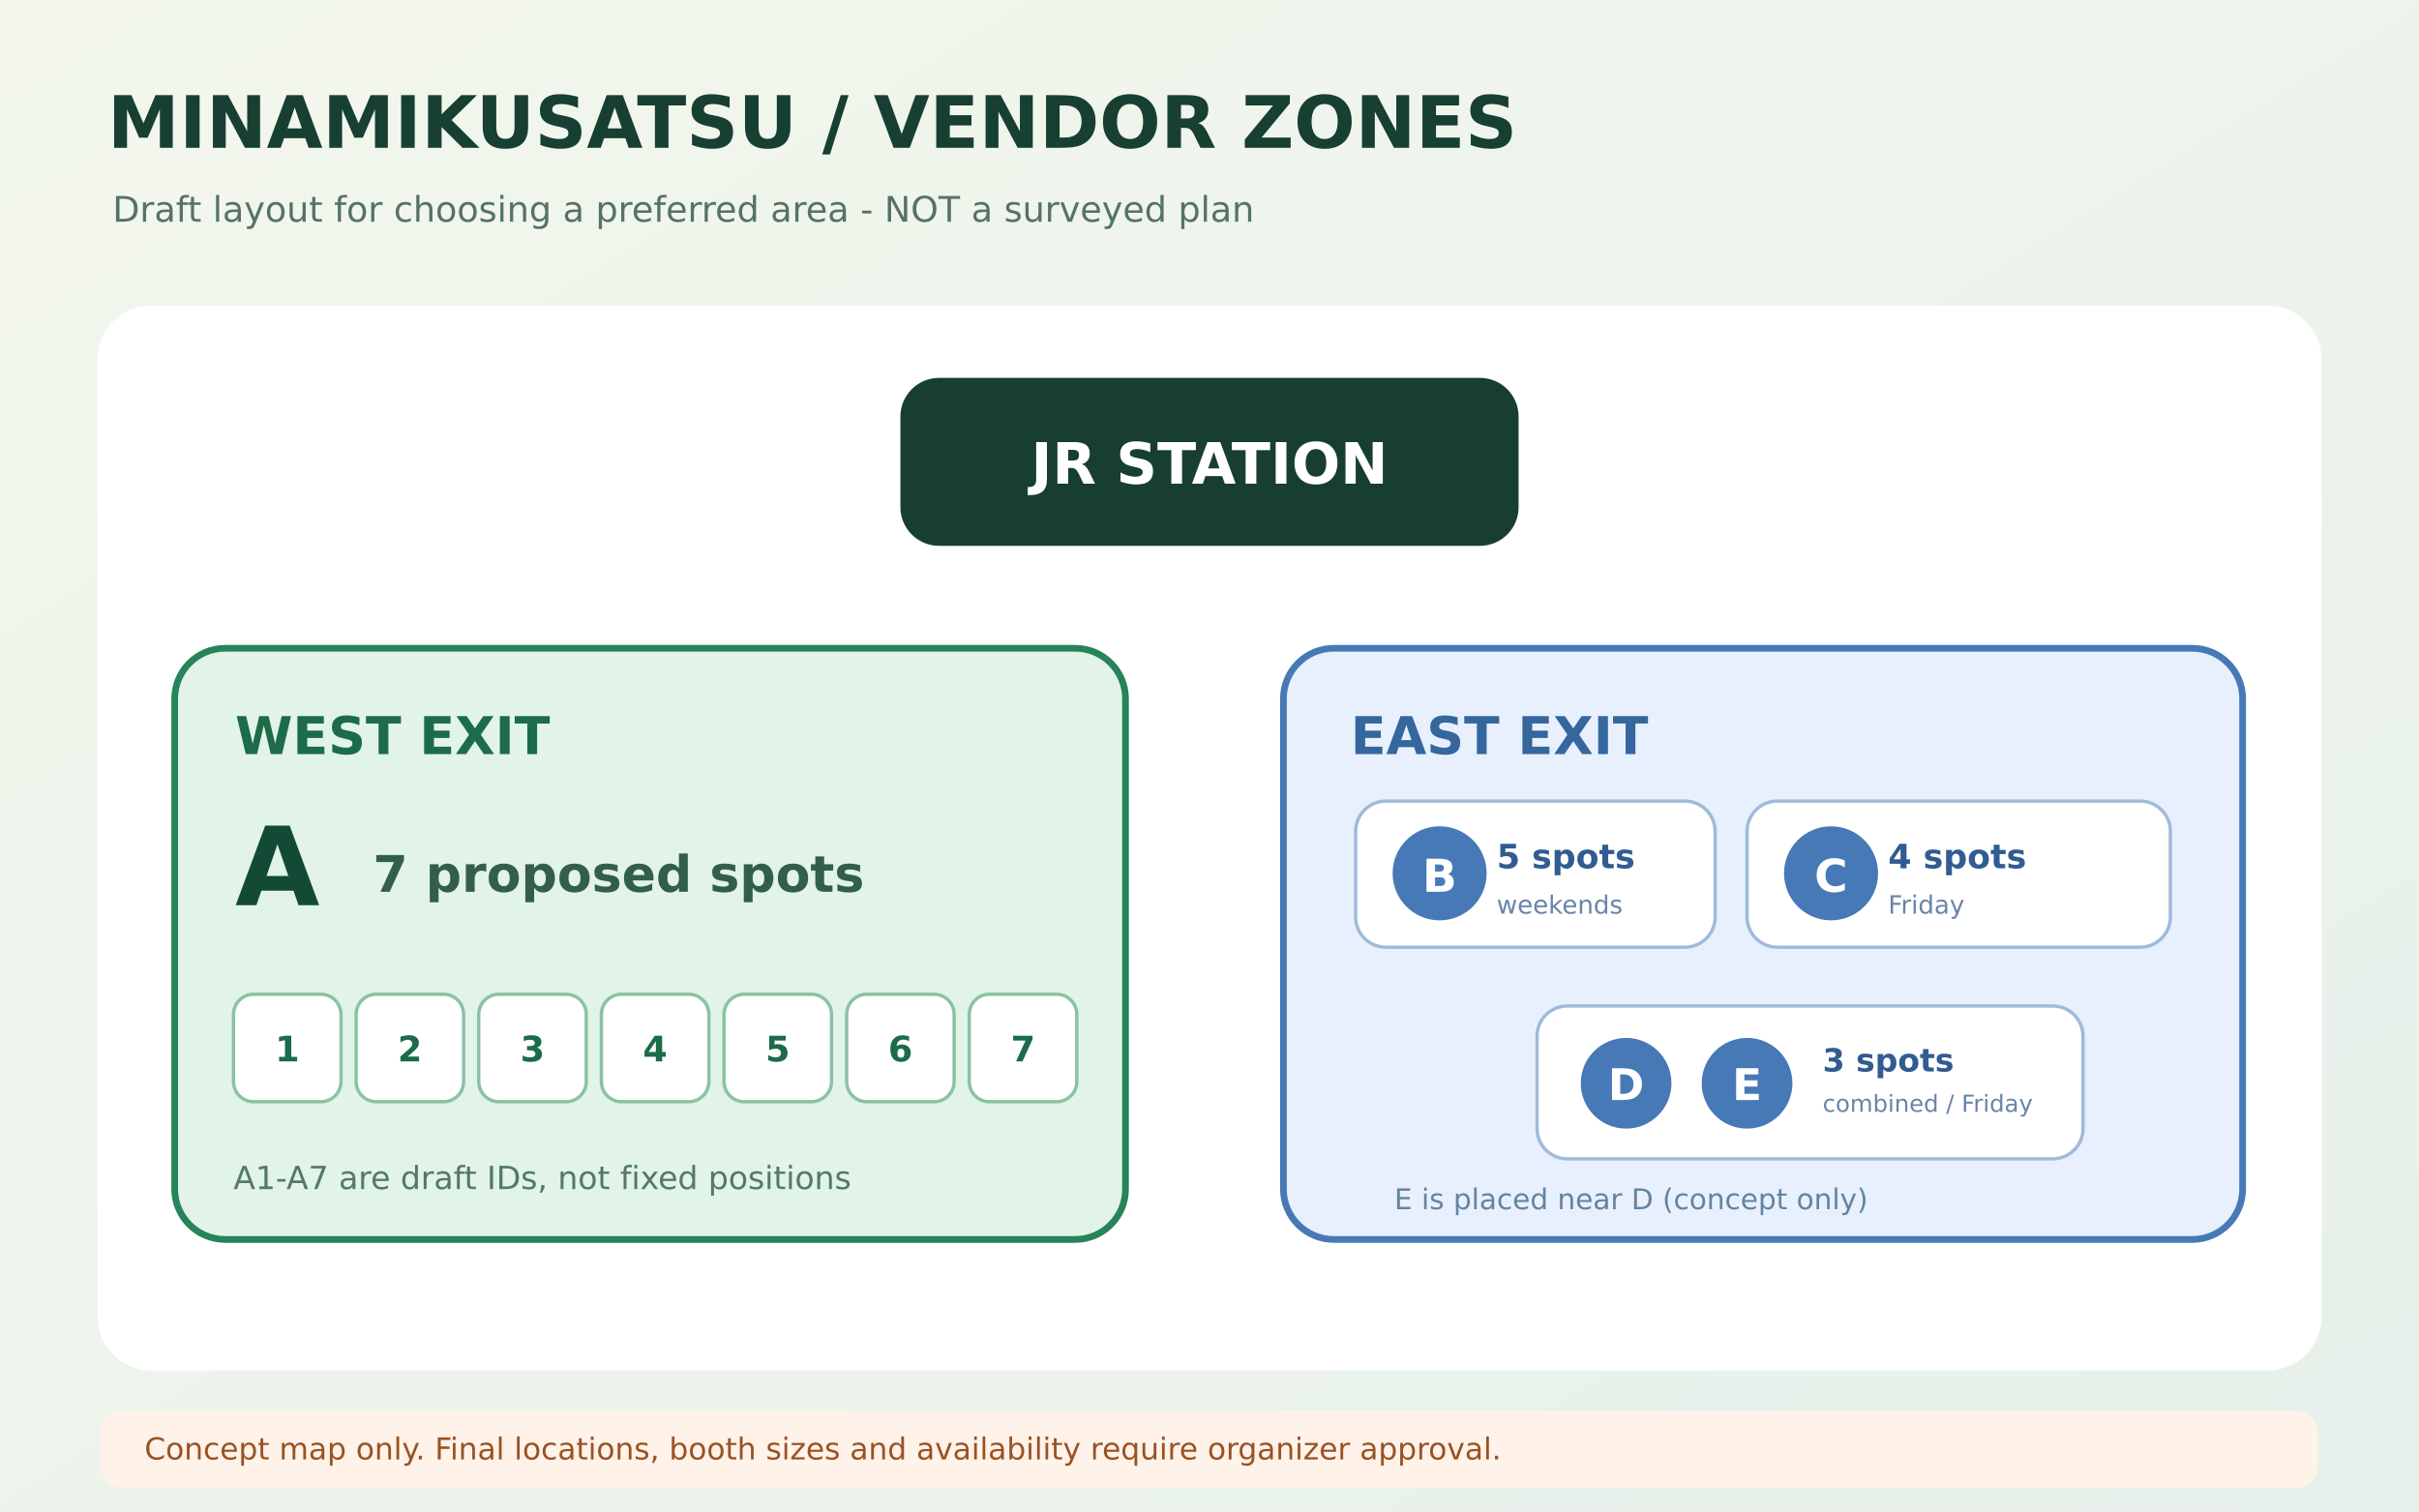
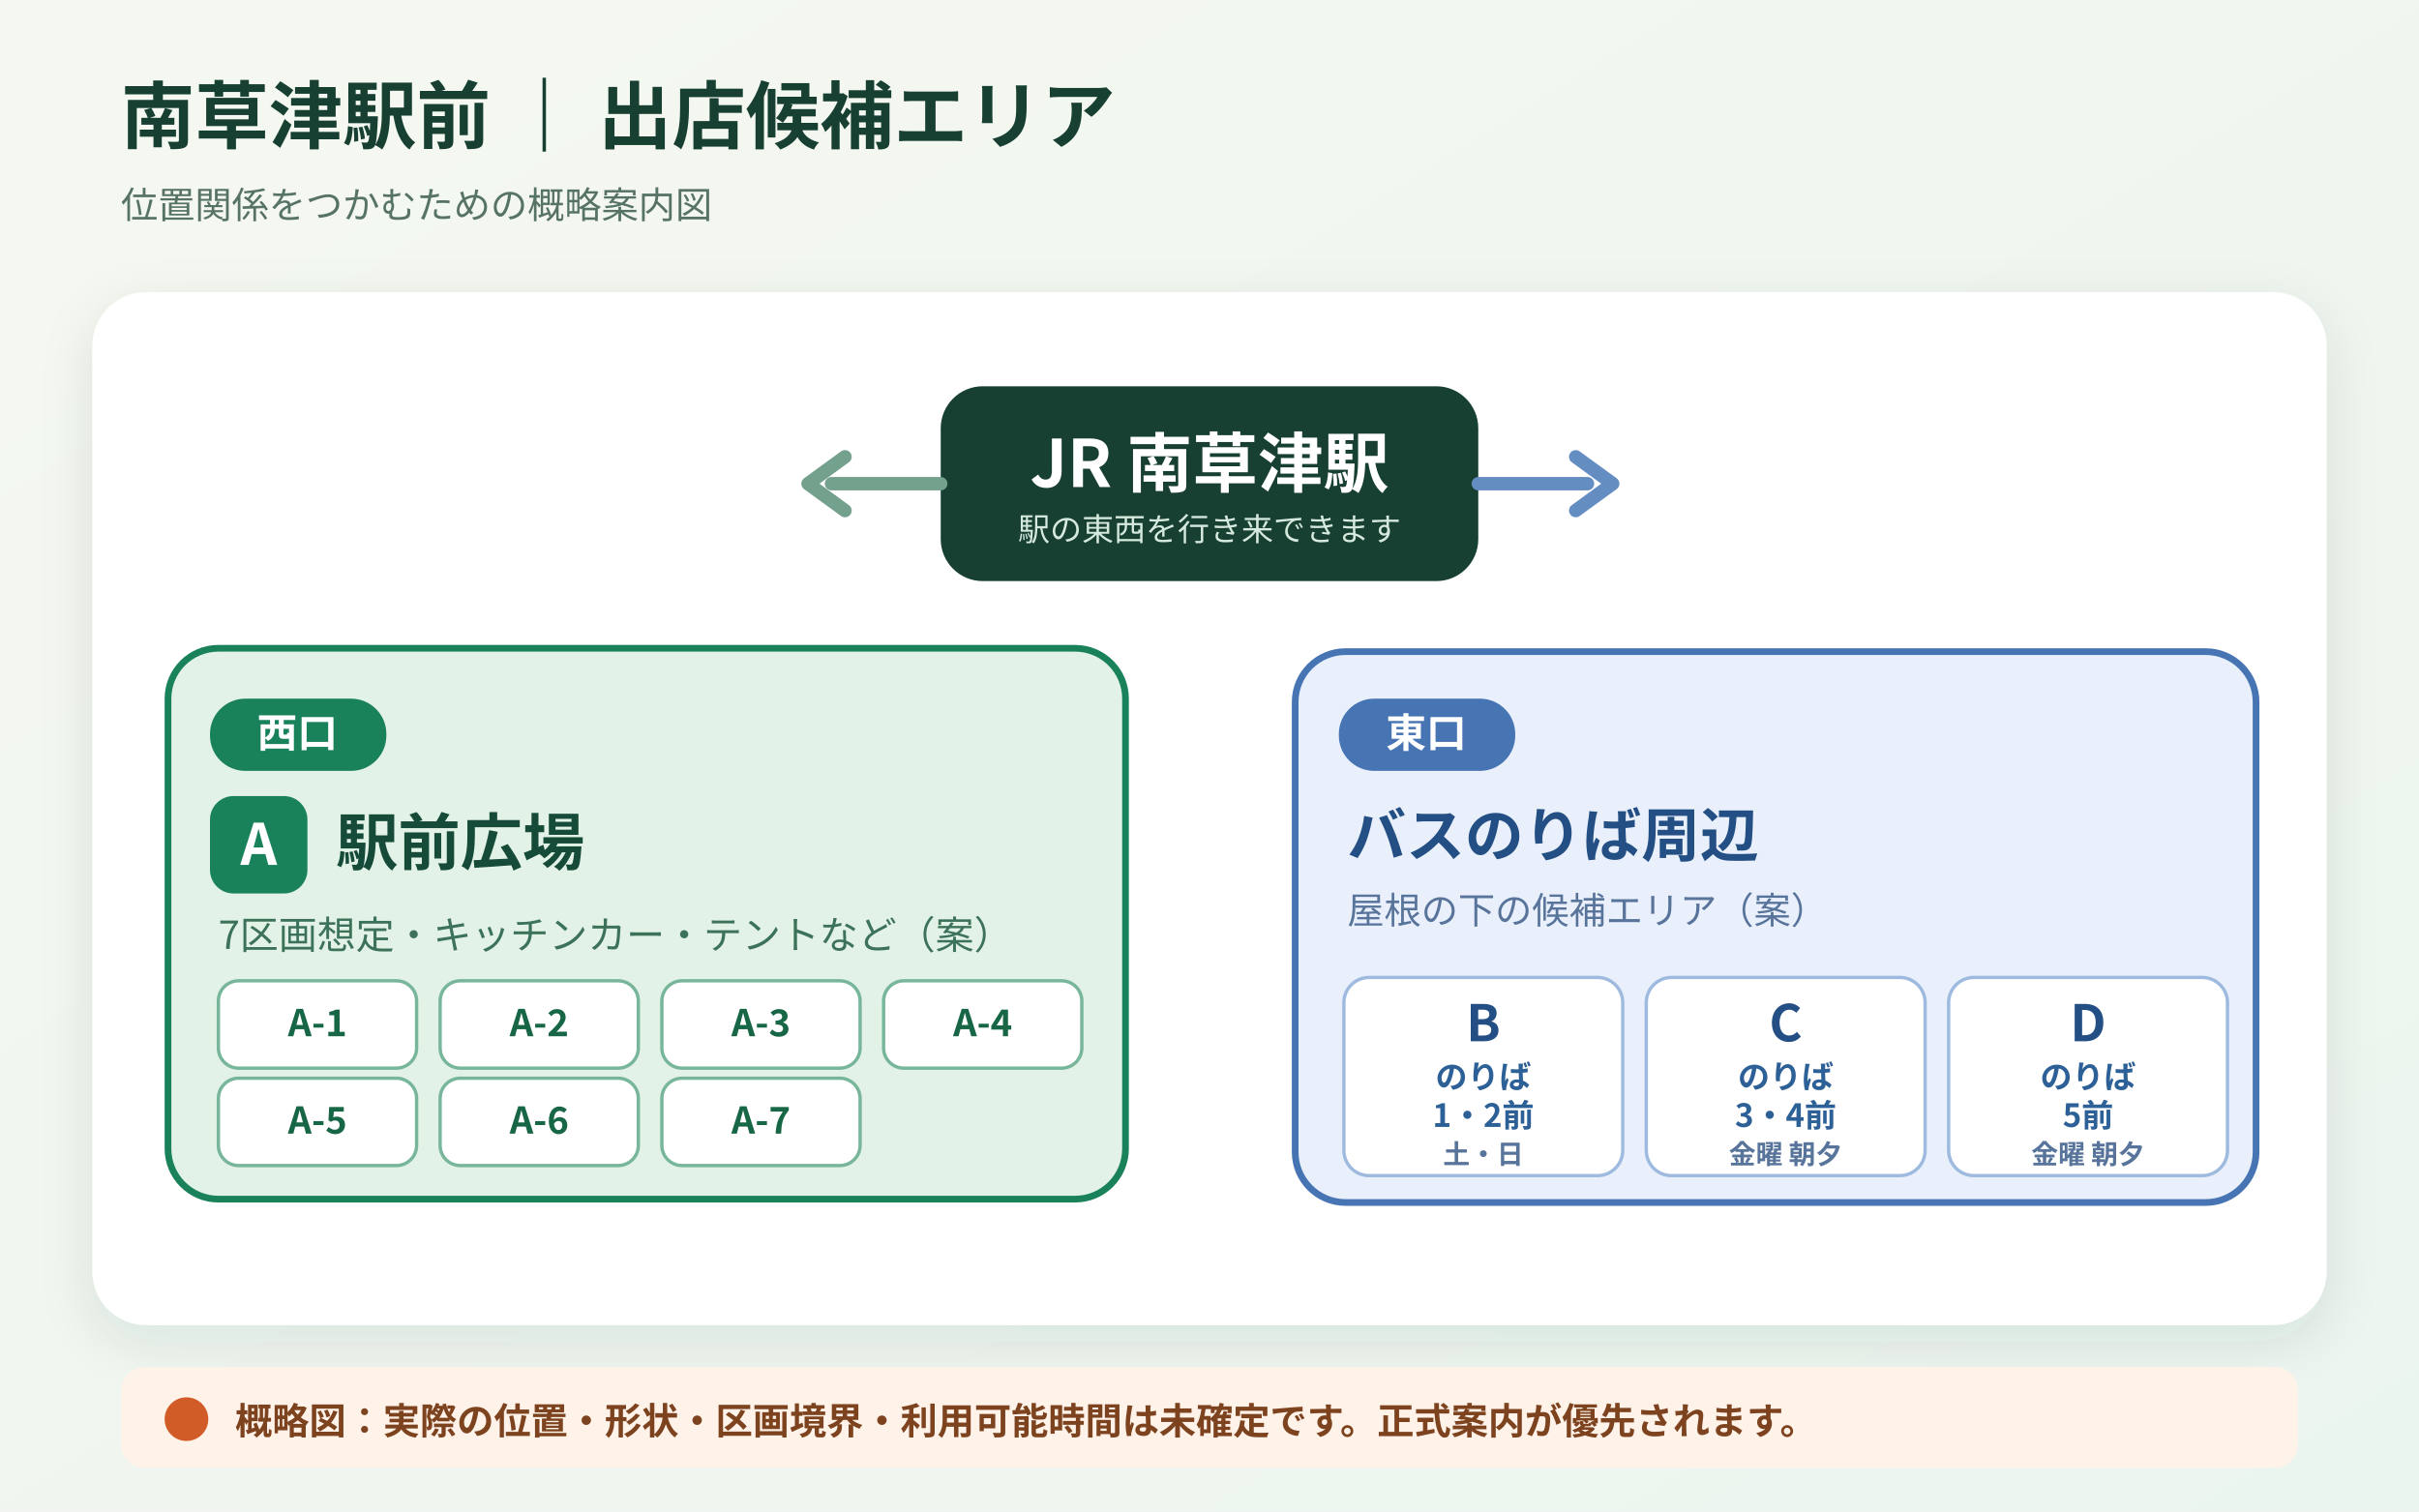
- <svg xmlns="http://www.w3.org/2000/svg" width="1440" height="900" viewBox="0 0 1440 900" role="img" aria-labelledby="title desc">
+ <svg xmlns="http://www.w3.org/2000/svg" width="1440" height="900" viewBox="0 0 1440 900" role="img" aria-labelledby="maptitle mapdesc">
  <defs>
-     <linearGradient id="bg" x2="1" y2="1">
-       <stop stop-color="#f3f7ed" />
-       <stop offset="1" stop-color="#e6f0ea" />
+     <linearGradient id="background" x1="0" y1="0" x2="1" y2="1">
+       <stop stop-color="#F5F8F0" />
+       <stop offset="1" stop-color="#EBF5EF" />
    </linearGradient>
+     <filter id="ds" x="-20%" y="-20%" width="140%" height="150%">
+       <feDropShadow dx="0" dy="10" stdDeviation="16" flood-color="#12382D" flood-opacity=".10" />
+     </filter>
  </defs>
-   <rect width="1440" height="900" fill="url(#bg)" />
-   <text x="64" y="88" font-size="43" font-weight="800" font-family="DejaVu Sans,Arial,sans-serif" fill="#173f32">MINAMIKUSATSU / VENDOR ZONES</text>
-   <text x="67" y="132" font-size="21" font-family="DejaVu Sans,Arial,sans-serif" fill="#557365">Draft layout for choosing a preferred area - NOT a surveyed plan</text>
-   <rect x="58" y="182" width="1324" height="634" rx="32" fill="white" />
-   <rect x="536" y="225" width="368" height="100" rx="23" fill="#183e33" />
-   <text x="720" y="288" font-size="34" font-weight="800" font-family="DejaVu Sans,Arial,sans-serif" fill="white" text-anchor="middle">JR STATION</text>
-   <rect x="104" y="386" width="566" height="352" rx="30" fill="#e2f3e7" stroke="#27835a" stroke-width="4" />
-   <text x="140" y="449" font-size="31" font-weight="800" font-family="DejaVu Sans,Arial,sans-serif" fill="#1c6b49">WEST EXIT</text>
-   <text x="140" y="539" font-size="65" font-weight="900" font-family="DejaVu Sans,Arial,sans-serif" fill="#134a35">A</text>
-   <text x="222" y="531" font-size="30" font-weight="700" font-family="DejaVu Sans,Arial,sans-serif" fill="#335e4c">7 proposed spots</text>
-   <rect x="139" y="592" width="64" height="64" rx="12" fill="#fff" stroke="#8bc1a4" stroke-width="2" />
-   <text x="171" y="632" font-size="21" font-weight="800" font-family="DejaVu Sans,Arial,sans-serif" fill="#1c6b49" text-anchor="middle">1</text>
-   <rect x="212" y="592" width="64" height="64" rx="12" fill="#fff" stroke="#8bc1a4" stroke-width="2" />
-   <text x="244" y="632" font-size="21" font-weight="800" font-family="DejaVu Sans,Arial,sans-serif" fill="#1c6b49" text-anchor="middle">2</text>
-   <rect x="285" y="592" width="64" height="64" rx="12" fill="#fff" stroke="#8bc1a4" stroke-width="2" />
-   <text x="317" y="632" font-size="21" font-weight="800" font-family="DejaVu Sans,Arial,sans-serif" fill="#1c6b49" text-anchor="middle">3</text>
-   <rect x="358" y="592" width="64" height="64" rx="12" fill="#fff" stroke="#8bc1a4" stroke-width="2" />
-   <text x="390" y="632" font-size="21" font-weight="800" font-family="DejaVu Sans,Arial,sans-serif" fill="#1c6b49" text-anchor="middle">4</text>
-   <rect x="431" y="592" width="64" height="64" rx="12" fill="#fff" stroke="#8bc1a4" stroke-width="2" />
-   <text x="463" y="632" font-size="21" font-weight="800" font-family="DejaVu Sans,Arial,sans-serif" fill="#1c6b49" text-anchor="middle">5</text>
-   <rect x="504" y="592" width="64" height="64" rx="12" fill="#fff" stroke="#8bc1a4" stroke-width="2" />
-   <text x="536" y="632" font-size="21" font-weight="800" font-family="DejaVu Sans,Arial,sans-serif" fill="#1c6b49" text-anchor="middle">6</text>
-   <rect x="577" y="592" width="64" height="64" rx="12" fill="#fff" stroke="#8bc1a4" stroke-width="2" />
-   <text x="609" y="632" font-size="21" font-weight="800" font-family="DejaVu Sans,Arial,sans-serif" fill="#1c6b49" text-anchor="middle">7</text>
-   <text x="139" y="708" font-size="19" font-family="DejaVu Sans,Arial,sans-serif" fill="#527968">A1-A7 are draft IDs, not fixed positions</text>
-   <rect x="764" y="386" width="571" height="352" rx="30" fill="#e7f0fc" stroke="#4779b7" stroke-width="4" />
-   <text x="804" y="449" font-size="31" font-weight="800" font-family="DejaVu Sans,Arial,sans-serif" fill="#36669e">EAST EXIT</text>
-   <rect x="807" y="477" width="214" height="87" rx="18" fill="#fff" stroke="#9fbada" stroke-width="2" />
-   <circle cx="857" cy="520" r="28" fill="#4779b7" />
-   <text x="857" y="531" text-anchor="middle" font-size="27" font-weight="800" fill="#fff" font-family="DejaVu Sans,Arial,sans-serif">B</text>
-   <text x="891" y="517" font-size="20" font-weight="800" fill="#315c92" font-family="DejaVu Sans,Arial,sans-serif">5 spots</text>
-   <text x="891" y="544" font-size="15" fill="#6984a7" font-family="DejaVu Sans,Arial,sans-serif">weekends</text>
-   <rect x="1040" y="477" width="252" height="87" rx="18" fill="#fff" stroke="#9fbada" stroke-width="2" />
-   <circle cx="1090" cy="520" r="28" fill="#4779b7" />
-   <text x="1090" y="531" text-anchor="middle" font-size="27" font-weight="800" fill="#fff" font-family="DejaVu Sans,Arial,sans-serif">C</text>
-   <text x="1124" y="517" font-size="20" font-weight="800" fill="#315c92" font-family="DejaVu Sans,Arial,sans-serif">4 spots</text>
-   <text x="1124" y="544" font-size="15" fill="#6984a7" font-family="DejaVu Sans,Arial,sans-serif">Friday</text>
-   <rect x="915" y="599" width="325" height="91" rx="18" fill="#fff" stroke="#9fbada" stroke-width="2" />
-   <circle cx="968" cy="645" r="27" fill="#4779b7" />
-   <text x="968" y="655" text-anchor="middle" font-size="26" font-weight="800" fill="white" font-family="DejaVu Sans,Arial,sans-serif">D</text>
-   <circle cx="1040" cy="645" r="27" fill="#4779b7" />
-   <text x="1040" y="655" text-anchor="middle" font-size="26" font-weight="800" fill="white" font-family="DejaVu Sans,Arial,sans-serif">E</text>
-   <text x="1085" y="638" font-size="19" font-weight="800" fill="#315c92" font-family="DejaVu Sans,Arial,sans-serif">3 spots</text>
-   <text x="1085" y="662" font-size="14" fill="#6984a7" font-family="DejaVu Sans,Arial,sans-serif">combined / Friday</text>
-   <text x="830" y="720" font-size="17" fill="#6483a1" font-family="DejaVu Sans,Arial,sans-serif">E is placed near D (concept only)</text>
-   <rect x="60" y="840" width="1320" height="46" rx="13" fill="#fff2e8" />
-   <text x="86" y="869" font-size="18" fill="#995224" font-family="DejaVu Sans,Arial,sans-serif">Concept map only. Final locations, booth sizes and availability require organizer approval.</text>
+   <rect width="1440" height="900" fill="url(#background)" />
+   <text x="72" y="85" font-family="'Noto Sans CJK JP',sans-serif" font-size="44" font-weight="900" fill="#173F32">南草津駅前 ｜ 出店候補エリア</text>
+   <text x="72" y="130" font-family="'Noto Sans CJK JP',sans-serif" font-size="22" fill="#577365">位置関係をつかむための概略案内図</text>
+   <rect x="55" y="174" width="1330" height="615" rx="32" fill="#FFFFFF" filter="url(#ds)" />
+   <rect x="560" y="230" width="320" height="116" rx="25" fill="#173F32" />
+   <text x="720" y="290" text-anchor="middle" font-family="'Noto Sans CJK JP',sans-serif" font-size="39" fill="white" font-weight="900">JR 南草津駅</text>
+   <text x="720" y="322" text-anchor="middle" font-family="'Noto Sans CJK JP',sans-serif" font-size="19" fill="#D6E9DE">駅の東西を行き来できます</text>
+   <path d="M560 288H495" stroke="#74A08E" stroke-width="8" stroke-linecap="round" />
+   <path d="M880 288H945" stroke="#648DC1" stroke-width="8" stroke-linecap="round" />
+   <path d="M503 272L481 288 503 304" fill="none" stroke="#74A08E" stroke-width="8" stroke-linecap="round" stroke-linejoin="round" />
+   <path d="M938 272L960 288 938 304" fill="none" stroke="#648DC1" stroke-width="8" stroke-linecap="round" stroke-linejoin="round" />
+   <rect x="100" y="386" width="570" height="328" rx="30" fill="#E3F2E6" stroke="#19825B" stroke-width="4" />
+   <rect x="125" y="416" width="105" height="43" rx="21" fill="#19825B" />
+   <text x="177" y="445" text-anchor="middle" font-family="'Noto Sans CJK JP',sans-serif" font-size="24" font-weight="800" fill="white">西口</text>
+   <rect x="125" y="474" width="58" height="58" rx="14" fill="#19825B" />
+   <text x="154" y="515" text-anchor="middle" font-family="'Noto Sans CJK JP',sans-serif" font-size="34" font-weight="900" fill="white">A</text>
+   <text x="200" y="515" font-family="'Noto Sans CJK JP',sans-serif" font-size="37" font-weight="900" fill="#154B38">駅前広場</text>
+   <text x="130" y="565" font-family="'Noto Sans CJK JP',sans-serif" font-size="23" fill="#3D725A">7区画想定・キッチンカー・テントなど（案）</text>
+   <g font-family="'Noto Sans CJK JP',sans-serif" font-size="22" font-weight="800" fill="#176645" text-anchor="middle">
+     <rect x="130" y="584" width="118" height="52" rx="12" fill="white" stroke="#77B69A" stroke-width="2" />
+     <text x="189" y="617">A-1</text>
+     <rect x="262" y="584" width="118" height="52" rx="12" fill="white" stroke="#77B69A" stroke-width="2" />
+     <text x="321" y="617">A-2</text>
+     <rect x="394" y="584" width="118" height="52" rx="12" fill="white" stroke="#77B69A" stroke-width="2" />
+     <text x="453" y="617">A-3</text>
+     <rect x="526" y="584" width="118" height="52" rx="12" fill="white" stroke="#77B69A" stroke-width="2" />
+     <text x="585" y="617">A-4</text>
+     <rect x="130" y="642" width="118" height="52" rx="12" fill="white" stroke="#77B69A" stroke-width="2" />
+     <text x="189" y="675">A-5</text>
+     <rect x="262" y="642" width="118" height="52" rx="12" fill="white" stroke="#77B69A" stroke-width="2" />
+     <text x="321" y="675">A-6</text>
+     <rect x="394" y="642" width="118" height="52" rx="12" fill="white" stroke="#77B69A" stroke-width="2" />
+     <text x="453" y="675">A-7</text>
+   </g>
+   <rect x="771" y="388" width="572" height="328" rx="30" fill="#E9F0FC" stroke="#4775B3" stroke-width="4" />
+   <rect x="797" y="416" width="105" height="43" rx="21" fill="#4775B3" />
+   <text x="849" y="445" text-anchor="middle" font-family="'Noto Sans CJK JP',sans-serif" font-size="24" font-weight="800" fill="white">東口</text>
+   <text x="802" y="510" font-family="'Noto Sans CJK JP',sans-serif" font-size="35" font-weight="900" fill="#244F84">バスのりば周辺</text>
+   <text x="802" y="550" font-family="'Noto Sans CJK JP',sans-serif" font-size="22" fill="#58749B">屋根の下の候補エリア（案）</text>
+   <g font-family="'Noto Sans CJK JP',sans-serif" font-size="19" font-weight="800" fill="#2C6097" text-anchor="middle">
+     <rect x="800" y="582" width="166" height="118" rx="15" fill="white" stroke="#9EBBDF" stroke-width="2" />
+     <text x="883.0" y="620" font-size="30" font-weight="900" fill="#244F84">B</text>
+     <text x="883.0" y="648">のりば</text>
+     <text x="883.0" y="671">1・2前</text>
+     <text x="883.0" y="693" font-size="16" font-weight="700" fill="#58749B">土・日</text>
+     <rect x="980" y="582" width="166" height="118" rx="15" fill="white" stroke="#9EBBDF" stroke-width="2" />
+     <text x="1063.0" y="620" font-size="30" font-weight="900" fill="#244F84">C</text>
+     <text x="1063.0" y="648">のりば</text>
+     <text x="1063.0" y="671">3・4前</text>
+     <text x="1063.0" y="693" font-size="16" font-weight="700" fill="#58749B">金曜 朝夕</text>
+     <rect x="1160" y="582" width="166" height="118" rx="15" fill="white" stroke="#9EBBDF" stroke-width="2" />
+     <text x="1243.0" y="620" font-size="30" font-weight="900" fill="#244F84">D</text>
+     <text x="1243.0" y="648">のりば</text>
+     <text x="1243.0" y="671">5前</text>
+     <text x="1243.0" y="693" font-size="16" font-weight="700" fill="#58749B">金曜 朝夕</text>
+   </g>
+   <rect x="72" y="814" width="1296" height="60" rx="14" fill="#FFF2E9" />
+   <circle cx="111" cy="845" r="13" fill="#D25C28" />
+   <text x="140" y="854" font-family="'Noto Sans CJK JP',sans-serif" font-size="22" font-weight="800" fill="#7D431F">概略図：実際の位置・形状・区画境界・利用可能時間は未確定です。正式案内が優先されます。</text>
</svg>
